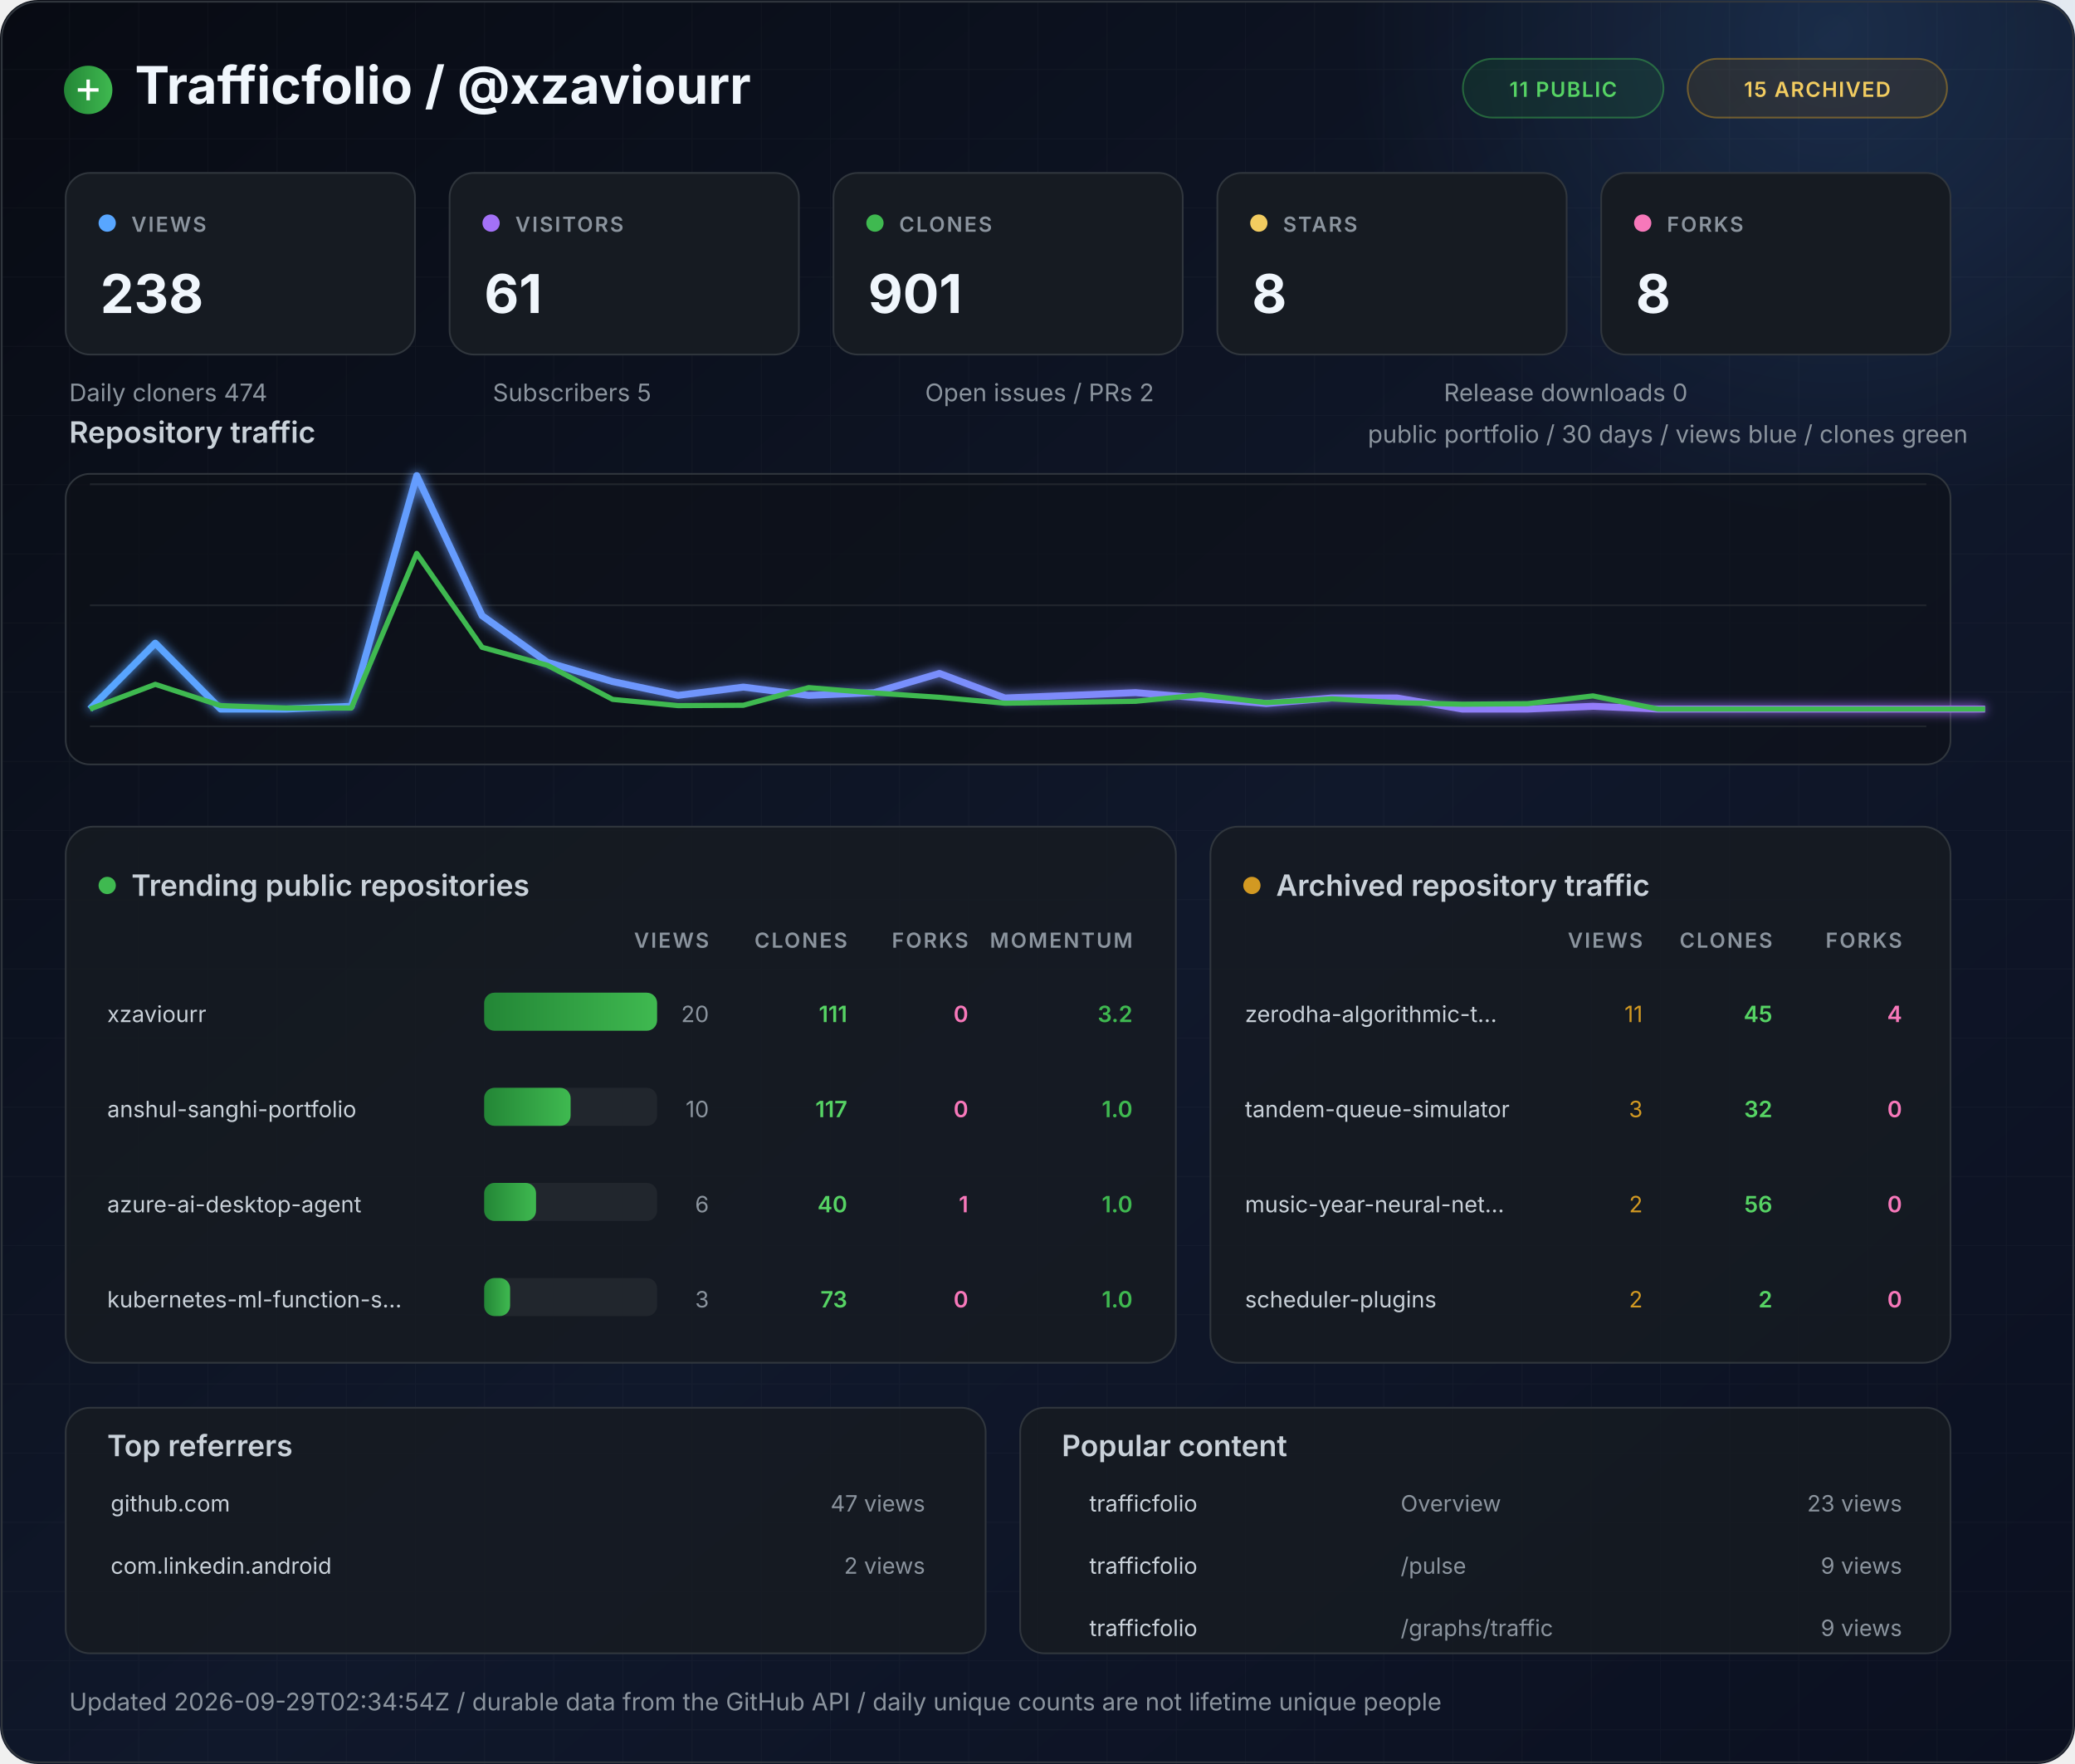
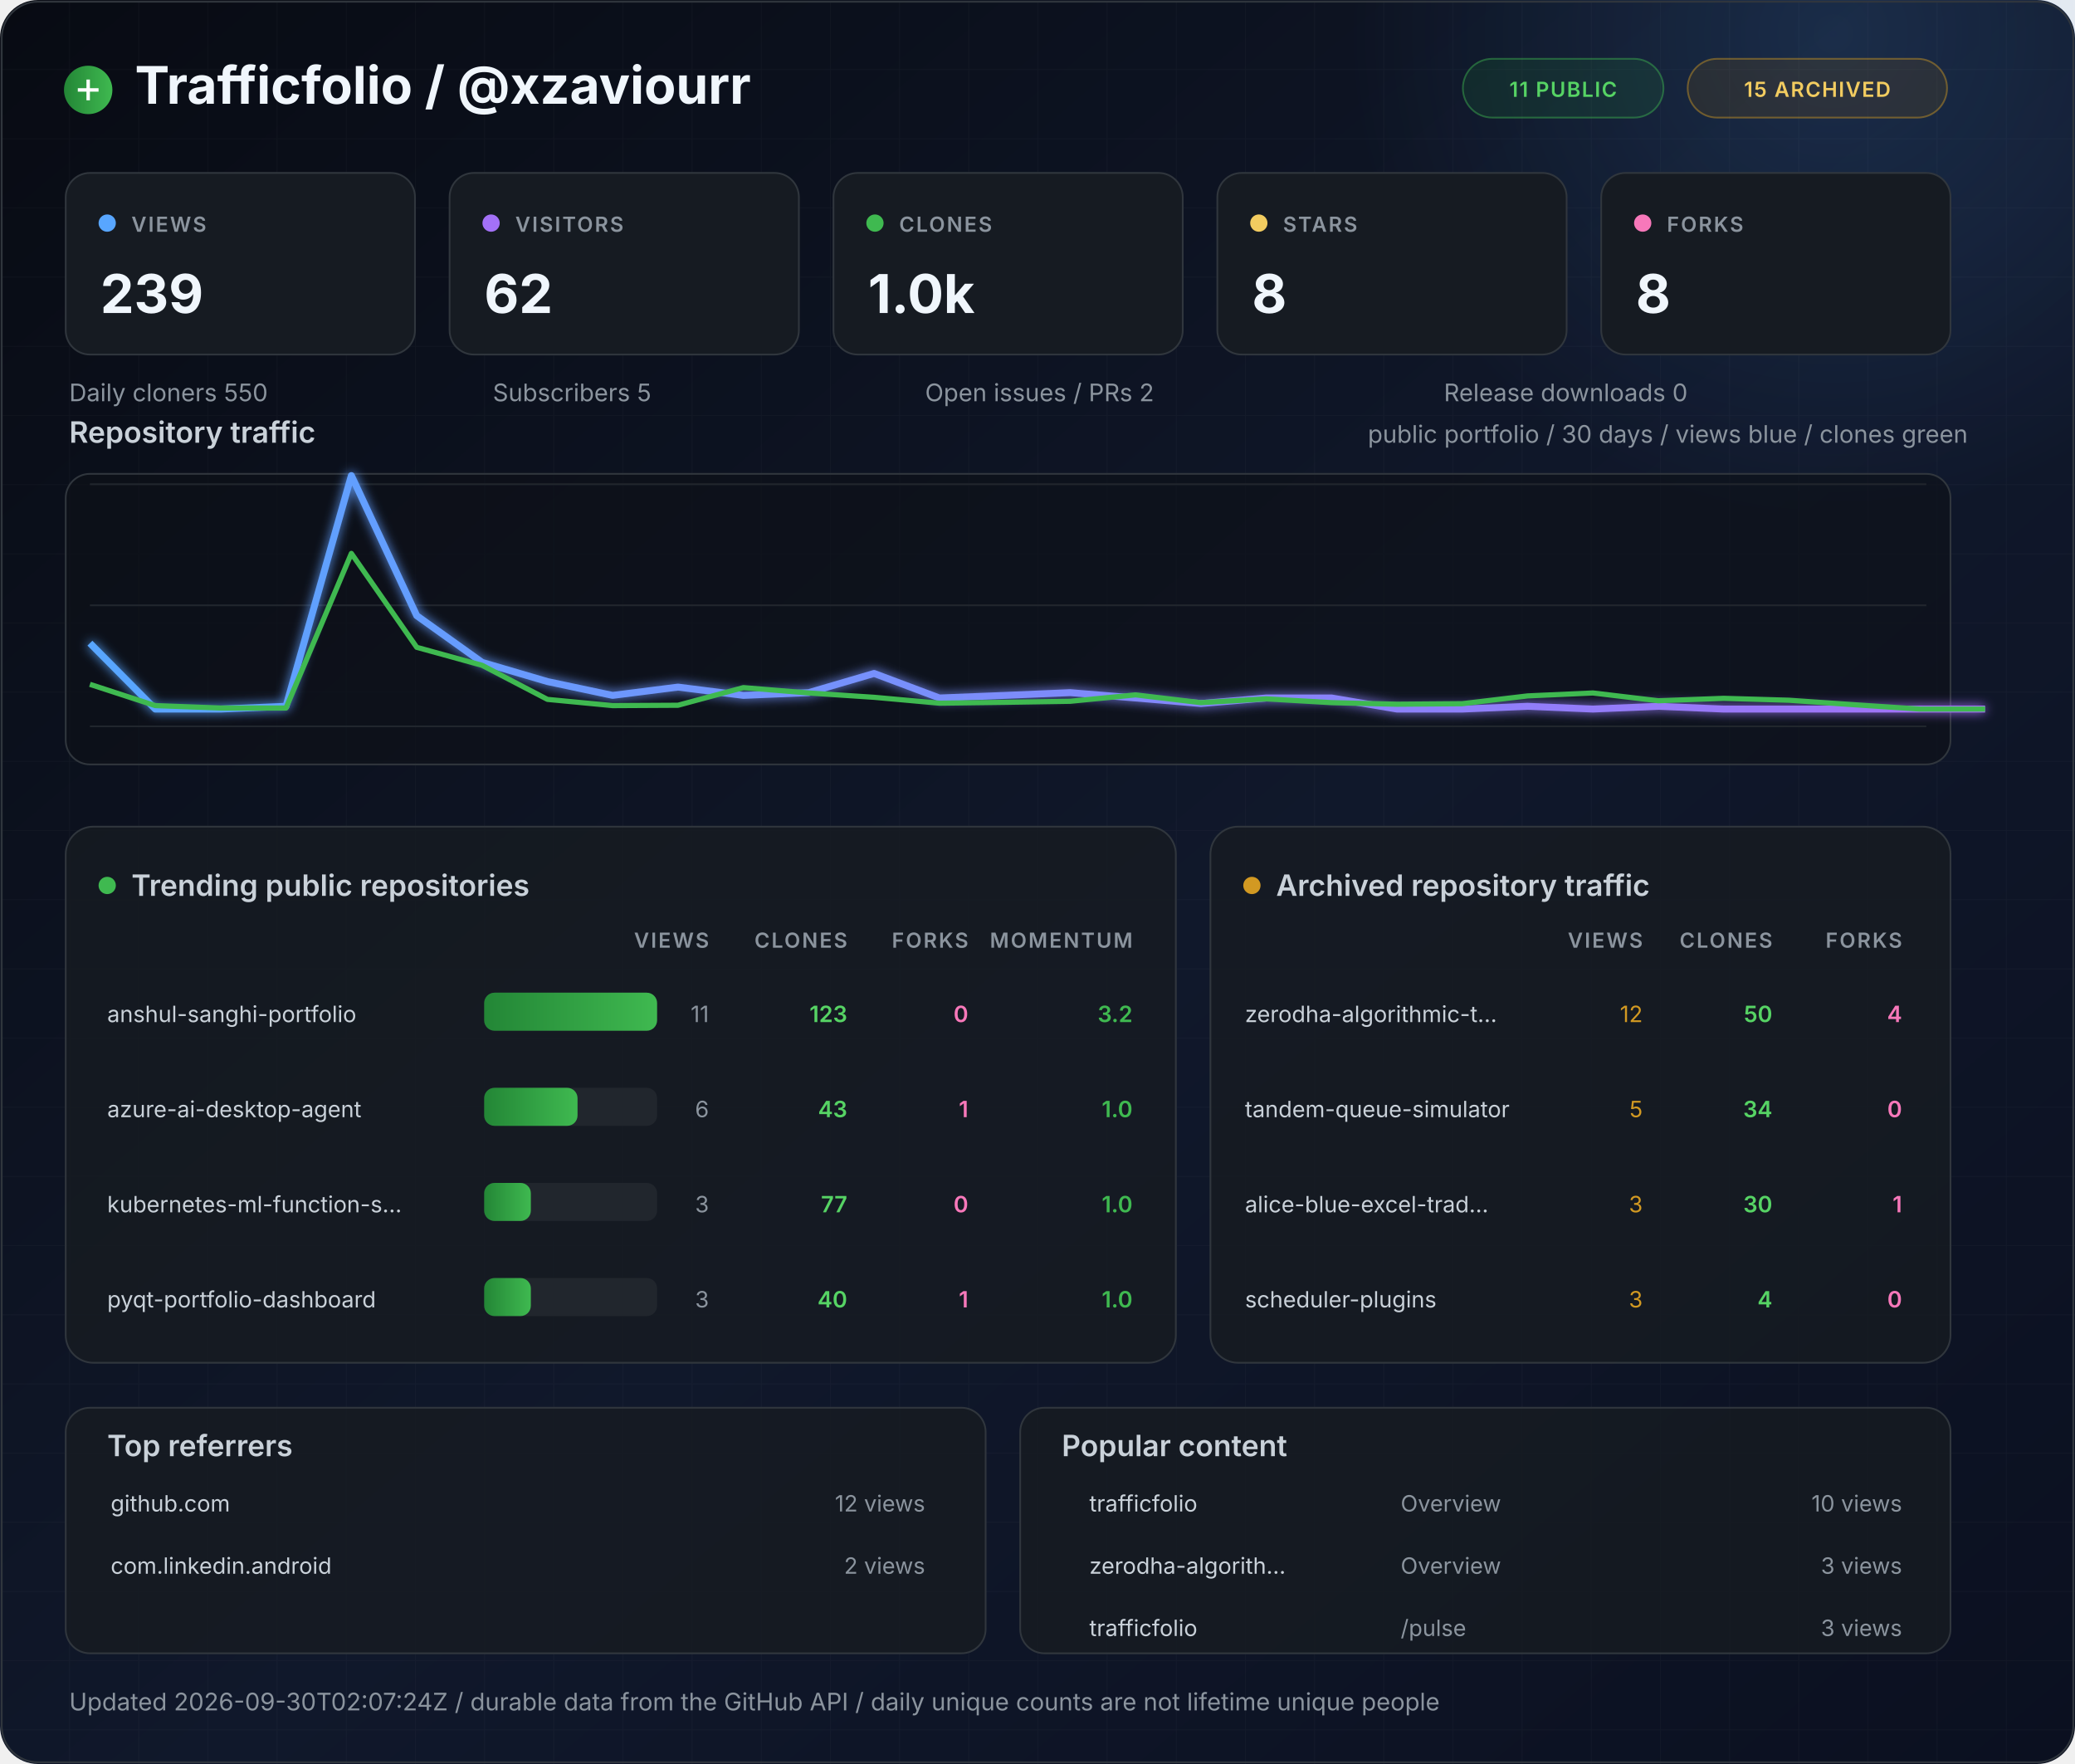
<svg xmlns="http://www.w3.org/2000/svg" width="1200" height="1020" viewBox="0 0 1200 1020" role="img" aria-label="Trafficfolio GitHub analytics dashboard for xzaviourr">
  <defs>
    <linearGradient id="bg" x1="0" y1="0" x2="1" y2="1">
      <stop stop-color="#080b13" />
      <stop offset=".55" stop-color="#10182b" />
      <stop offset="1" stop-color="#0b1020" />
    </linearGradient>
    <linearGradient id="line" x1="0" y1="0" x2="1" y2="0">
      <stop stop-color="#58a6ff" />
      <stop offset="1" stop-color="#a371f7" />
    </linearGradient>
    <linearGradient id="bar" x1="0" y1="0" x2="1" y2="0">
      <stop stop-color="#238636" />
      <stop offset="1" stop-color="#3fb950" />
    </linearGradient>
    <linearGradient id="archiveBar" x1="0" y1="0" x2="1" y2="0">
      <stop stop-color="#9e6a03" />
      <stop offset="1" stop-color="#f2cc60" />
    </linearGradient>
    <radialGradient id="ambient">
      <stop stop-color="#58a6ff" stop-opacity=".16" />
      <stop offset="1" stop-color="#58a6ff" stop-opacity="0" />
    </radialGradient>
    <pattern id="grid" width="40" height="40" patternUnits="userSpaceOnUse">
      <path d="M40 0H0V40" fill="none" stroke="#ffffff" stroke-opacity=".025" />
    </pattern>
    <filter id="glow">
      <feGaussianBlur stdDeviation="3" result="b" />
      <feMerge>
        <feMergeNode in="b" />
        <feMergeNode in="SourceGraphic" />
      </feMerge>
    </filter>
    <style>
    .title{font:750 30px -apple-system,BlinkMacSystemFont,"Segoe UI",sans-serif;fill:#f0f6fc}
    .subtitle{font:14px -apple-system,BlinkMacSystemFont,"Segoe UI",sans-serif;fill:#8b949e}
    .label{font:600 12px -apple-system,BlinkMacSystemFont,"Segoe UI",sans-serif;fill:#8b949e;letter-spacing:1px}
    .metric{font:700 31px -apple-system,BlinkMacSystemFont,"Segoe UI",sans-serif;fill:#f0f6fc}
    .section{font:600 17px -apple-system,BlinkMacSystemFont,"Segoe UI",sans-serif;fill:#c9d1d9}
    .repo,.value,.trend,.archive,.clone,.fork{font:13px -apple-system,BlinkMacSystemFont,"Segoe UI",sans-serif;fill:#c9d1d9}
    .value{fill:#8b949e} .trend{fill:#3fb950;font-weight:600} .archive{fill:#d29922}
    .clone{fill:#56d364;font-weight:600} .fork{fill:#f778ba;font-weight:600}
    .pill{font:600 12px -apple-system,BlinkMacSystemFont,"Segoe UI",sans-serif;letter-spacing:.7px}
  </style>
  </defs>
  <rect width="1200" height="1020" rx="22" fill="url(#bg)" />
  <rect width="1200" height="1020" rx="22" fill="url(#grid)" />
  <circle cx="1060" cy="20" r="280" fill="url(#ambient)" />
  <rect x="1" y="1" width="1198" height="1018" rx="21" fill="none" stroke="#30363d" />
  <circle cx="51" cy="52" r="14" fill="url(#bar)" />
  <path d="M45 52h12M51 46v12" stroke="#fff" stroke-width="2" />
  <text x="78" y="60" class="title">Trafficfolio / @xzaviourr</text>
  <rect x="846" y="34" width="116" height="34" rx="17" fill="#238636" fill-opacity=".16" stroke="#3fb950" stroke-opacity=".45" />
  <text x="904" y="56" text-anchor="middle" class="pill" fill="#56d364">11 PUBLIC</text>
  <rect x="976" y="34" width="150" height="34" rx="17" fill="#9e6a03" fill-opacity=".14" stroke="#d29922" stroke-opacity=".45" />
  <text x="1051" y="56" text-anchor="middle" class="pill" fill="#f2cc60">15 ARCHIVED</text>
  <rect x="38" y="100" width="202" height="105" rx="14" fill="#161b22" stroke="#30363d" />
  <circle cx="62" cy="129" r="5" fill="#58a6ff" />
  <text x="76" y="134" class="label">VIEWS</text>
-   <text x="58" y="181" class="metric">238</text>
+   <text x="58" y="181" class="metric">239</text>
  <rect x="260" y="100" width="202" height="105" rx="14" fill="#161b22" stroke="#30363d" />
  <circle cx="284" cy="129" r="5" fill="#a371f7" />
  <text x="298" y="134" class="label">VISITORS</text>
-   <text x="280" y="181" class="metric">61</text>
+   <text x="280" y="181" class="metric">62</text>
  <rect x="482" y="100" width="202" height="105" rx="14" fill="#161b22" stroke="#30363d" />
  <circle cx="506" cy="129" r="5" fill="#3fb950" />
  <text x="520" y="134" class="label">CLONES</text>
-   <text x="502" y="181" class="metric">901</text>
+   <text x="502" y="181" class="metric">1.0k</text>
  <rect x="704" y="100" width="202" height="105" rx="14" fill="#161b22" stroke="#30363d" />
  <circle cx="728" cy="129" r="5" fill="#f2cc60" />
  <text x="742" y="134" class="label">STARS</text>
  <text x="724" y="181" class="metric">8</text>
  <rect x="926" y="100" width="202" height="105" rx="14" fill="#161b22" stroke="#30363d" />
  <circle cx="950" cy="129" r="5" fill="#f778ba" />
  <text x="964" y="134" class="label">FORKS</text>
  <text x="946" y="181" class="metric">8</text>
-   <text x="40" y="232" class="subtitle">Daily cloners 474</text>
+   <text x="40" y="232" class="subtitle">Daily cloners 550</text>
  <text x="285" y="232" class="subtitle">Subscribers 5</text>
  <text x="535" y="232" class="subtitle">Open issues / PRs 2</text>
  <text x="835" y="232" class="subtitle">Release downloads 0</text>
  <text x="40" y="256" class="section">Repository traffic</text>
  <text x="1138" y="256" text-anchor="end" class="subtitle">public portfolio / 30 days / views blue / clones green</text>
  <rect x="38" y="274" width="1090" height="168" rx="14" fill="#0d1117" fill-opacity=".62" stroke="#30363d" />
  <line x1="52" y1="420" x2="1114" y2="420" stroke="#21262d" />
  <line x1="52" y1="350" x2="1114" y2="350" stroke="#21262d" />
  <line x1="52" y1="280" x2="1114" y2="280" stroke="#21262d" />
-   <polyline points="52.0,410.0 89.8,371.9 127.6,410.0 165.4,410.0 203.2,408.4 241.0,275.0 278.8,356.0 316.6,383.0 354.3,394.1 392.1,402.1 429.9,397.3 467.7,402.1 505.5,400.5 543.3,389.4 581.1,403.6 618.9,402.1 656.7,400.5 694.5,403.6 732.3,406.8 770.1,403.6 807.9,403.6 845.7,410.0 883.4,410.0 921.2,408.4 959.0,410.0 996.8,410.0 1034.6,410.0 1072.4,410.0 1110.2,410.0 1148.0,410.0" fill="none" stroke="url(#line)" stroke-width="4" stroke-linejoin="round" filter="url(#glow)" />
-   <polyline points="52.0,410.0 89.8,395.7 127.6,408.0 165.4,409.4 203.2,409.4 241.0,320.0 278.8,374.3 316.6,384.7 354.3,404.4 392.1,408.0 429.9,407.8 467.7,397.6 505.5,400.7 543.3,403.2 581.1,406.6 618.9,406.1 656.7,405.5 694.5,401.8 732.3,406.3 770.1,404.1 807.9,406.3 845.7,407.2 883.4,406.9 921.2,402.4 959.0,410.0 996.8,410.0 1034.6,410.0 1072.4,410.0 1110.2,410.0 1148.0,410.0" fill="none" stroke="#3fb950" stroke-width="3" stroke-linejoin="round" />
+   <polyline points="52.0,371.9 89.8,410.0 127.6,410.0 165.4,408.4 203.2,275.0 241.0,356.0 278.8,383.0 316.6,394.1 354.3,402.1 392.1,397.3 429.9,402.1 467.7,400.5 505.5,389.4 543.3,403.6 581.1,402.1 618.9,400.5 656.7,403.6 694.5,406.8 732.3,403.6 770.1,403.6 807.9,410.0 845.7,410.0 883.4,408.4 921.2,410.0 959.0,408.4 996.8,410.0 1034.6,410.0 1072.4,410.0 1110.2,410.0 1148.0,410.0" fill="none" stroke="url(#line)" stroke-width="4" stroke-linejoin="round" filter="url(#glow)" />
+   <polyline points="52.0,395.7 89.8,408.0 127.6,409.4 165.4,409.4 203.2,320.0 241.0,374.3 278.8,384.7 316.6,404.4 354.3,408.0 392.1,407.8 429.9,397.6 467.7,400.7 505.5,403.2 543.3,406.6 581.1,406.1 618.9,405.5 656.7,401.8 694.5,406.3 732.3,404.1 770.1,406.3 807.9,407.2 845.7,406.9 883.4,402.4 921.2,400.7 959.0,405.2 996.8,403.8 1034.6,404.9 1072.4,407.5 1110.2,410.0 1148.0,410.0" fill="none" stroke="#3fb950" stroke-width="3" stroke-linejoin="round" />
  <rect x="38" y="478" width="642" height="310" rx="16" fill="#161b22" fill-opacity=".82" stroke="#30363d" />
  <circle cx="62" cy="512" r="5" fill="#3fb950" />
  <text x="76" y="518" class="section">Trending public repositories</text>
  <text x="410" y="548" text-anchor="end" class="label">VIEWS</text>
  <text x="490" y="548" text-anchor="end" class="label">CLONES</text>
  <text x="560" y="548" text-anchor="end" class="label">FORKS</text>
  <text x="655" y="548" text-anchor="end" class="label">MOMENTUM</text>
-   <text x="62" y="591" class="repo">xzaviourr</text>
+   <text x="62" y="591" class="repo">anshul-sanghi-portfolio</text>
  <rect x="280" y="574" width="100" height="22" rx="6" fill="#21262d" />
  <rect x="280" y="574" width="100" height="22" rx="6" fill="url(#bar)" />
-   <text x="410" y="591" text-anchor="end" class="value">20</text>
-   <text x="490" y="591" text-anchor="end" class="clone">111</text>
+   <text x="410" y="591" text-anchor="end" class="value">11</text>
+   <text x="490" y="591" text-anchor="end" class="clone">123</text>
  <text x="560" y="591" text-anchor="end" class="fork">0</text>
  <text x="655" y="591" text-anchor="end" class="trend">3.2</text>
-   <text x="62" y="646" class="repo">anshul-sanghi-portfolio</text>
+   <text x="62" y="646" class="repo">azure-ai-desktop-agent</text>
  <rect x="280" y="629" width="100" height="22" rx="6" fill="#21262d" />
-   <rect x="280" y="629" width="50" height="22" rx="6" fill="url(#bar)" />
-   <text x="410" y="646" text-anchor="end" class="value">10</text>
-   <text x="490" y="646" text-anchor="end" class="clone">117</text>
-   <text x="560" y="646" text-anchor="end" class="fork">0</text>
+   <rect x="280" y="629" width="54" height="22" rx="6" fill="url(#bar)" />
+   <text x="410" y="646" text-anchor="end" class="value">6</text>
+   <text x="490" y="646" text-anchor="end" class="clone">43</text>
+   <text x="560" y="646" text-anchor="end" class="fork">1</text>
  <text x="655" y="646" text-anchor="end" class="trend">1.0</text>
-   <text x="62" y="701" class="repo">azure-ai-desktop-agent</text>
+   <text x="62" y="701" class="repo">kubernetes-ml-function-s...</text>
  <rect x="280" y="684" width="100" height="22" rx="6" fill="#21262d" />
-   <rect x="280" y="684" width="30" height="22" rx="6" fill="url(#bar)" />
-   <text x="410" y="701" text-anchor="end" class="value">6</text>
-   <text x="490" y="701" text-anchor="end" class="clone">40</text>
-   <text x="560" y="701" text-anchor="end" class="fork">1</text>
+   <rect x="280" y="684" width="27" height="22" rx="6" fill="url(#bar)" />
+   <text x="410" y="701" text-anchor="end" class="value">3</text>
+   <text x="490" y="701" text-anchor="end" class="clone">77</text>
+   <text x="560" y="701" text-anchor="end" class="fork">0</text>
  <text x="655" y="701" text-anchor="end" class="trend">1.0</text>
-   <text x="62" y="756" class="repo">kubernetes-ml-function-s...</text>
+   <text x="62" y="756" class="repo">pyqt-portfolio-dashboard</text>
  <rect x="280" y="739" width="100" height="22" rx="6" fill="#21262d" />
-   <rect x="280" y="739" width="15" height="22" rx="6" fill="url(#bar)" />
+   <rect x="280" y="739" width="27" height="22" rx="6" fill="url(#bar)" />
  <text x="410" y="756" text-anchor="end" class="value">3</text>
-   <text x="490" y="756" text-anchor="end" class="clone">73</text>
-   <text x="560" y="756" text-anchor="end" class="fork">0</text>
+   <text x="490" y="756" text-anchor="end" class="clone">40</text>
+   <text x="560" y="756" text-anchor="end" class="fork">1</text>
  <text x="655" y="756" text-anchor="end" class="trend">1.0</text>
  <rect x="700" y="478" width="428" height="310" rx="16" fill="#161b22" fill-opacity=".82" stroke="#30363d" />
  <circle cx="724" cy="512" r="5" fill="#d29922" />
  <text x="738" y="518" class="section">Archived repository traffic</text>
  <text x="950" y="548" text-anchor="end" class="label">VIEWS</text>
  <text x="1025" y="548" text-anchor="end" class="label">CLONES</text>
  <text x="1100" y="548" text-anchor="end" class="label">FORKS</text>
  <text x="720" y="591" class="repo">zerodha-algorithmic-t...</text>
-   <text x="950" y="591" text-anchor="end" class="archive">11</text>
-   <text x="1025" y="591" text-anchor="end" class="clone">45</text>
+   <text x="950" y="591" text-anchor="end" class="archive">12</text>
+   <text x="1025" y="591" text-anchor="end" class="clone">50</text>
  <text x="1100" y="591" text-anchor="end" class="fork">4</text>
  <text x="720" y="646" class="repo">tandem-queue-simulator</text>
-   <text x="950" y="646" text-anchor="end" class="archive">3</text>
-   <text x="1025" y="646" text-anchor="end" class="clone">32</text>
+   <text x="950" y="646" text-anchor="end" class="archive">5</text>
+   <text x="1025" y="646" text-anchor="end" class="clone">34</text>
  <text x="1100" y="646" text-anchor="end" class="fork">0</text>
-   <text x="720" y="701" class="repo">music-year-neural-net...</text>
-   <text x="950" y="701" text-anchor="end" class="archive">2</text>
-   <text x="1025" y="701" text-anchor="end" class="clone">56</text>
-   <text x="1100" y="701" text-anchor="end" class="fork">0</text>
+   <text x="720" y="701" class="repo">alice-blue-excel-trad...</text>
+   <text x="950" y="701" text-anchor="end" class="archive">3</text>
+   <text x="1025" y="701" text-anchor="end" class="clone">30</text>
+   <text x="1100" y="701" text-anchor="end" class="fork">1</text>
  <text x="720" y="756" class="repo">scheduler-plugins</text>
-   <text x="950" y="756" text-anchor="end" class="archive">2</text>
-   <text x="1025" y="756" text-anchor="end" class="clone">2</text>
+   <text x="950" y="756" text-anchor="end" class="archive">3</text>
+   <text x="1025" y="756" text-anchor="end" class="clone">4</text>
  <text x="1100" y="756" text-anchor="end" class="fork">0</text>
  <rect x="38" y="814" width="532" height="142" rx="14" fill="#161b22" fill-opacity=".82" stroke="#30363d" />
  <text x="62" y="842" class="section">Top referrers</text>
  <text x="64" y="874" class="repo">github.com</text>
-   <text x="535" y="874" text-anchor="end" class="value">47 views</text>
+   <text x="535" y="874" text-anchor="end" class="value">12 views</text>
  <text x="64" y="910" class="repo">com.linkedin.android</text>
  <text x="535" y="910" text-anchor="end" class="value">2 views</text>
  <rect x="590" y="814" width="538" height="142" rx="14" fill="#161b22" fill-opacity=".82" stroke="#30363d" />
  <text x="614" y="842" class="section">Popular content</text>
  <text x="630" y="874" class="repo">trafficfolio</text>
  <text x="810" y="874" class="value">Overview</text>
-   <text x="1100" y="874" text-anchor="end" class="value">23 views</text>
-   <text x="630" y="910" class="repo">trafficfolio</text>
-   <text x="810" y="910" class="value">/pulse</text>
-   <text x="1100" y="910" text-anchor="end" class="value">9 views</text>
+   <text x="1100" y="874" text-anchor="end" class="value">10 views</text>
+   <text x="630" y="910" class="repo">zerodha-algorith...</text>
+   <text x="810" y="910" class="value">Overview</text>
+   <text x="1100" y="910" text-anchor="end" class="value">3 views</text>
  <text x="630" y="946" class="repo">trafficfolio</text>
-   <text x="810" y="946" class="value">/graphs/traffic</text>
-   <text x="1100" y="946" text-anchor="end" class="value">9 views</text>
-   <text x="40" y="989" class="subtitle">Updated 2026-09-29T02:34:54Z / durable data from the GitHub API / daily unique counts are not lifetime unique people</text>
+   <text x="810" y="946" class="value">/pulse</text>
+   <text x="1100" y="946" text-anchor="end" class="value">3 views</text>
+   <text x="40" y="989" class="subtitle">Updated 2026-09-30T02:07:24Z / durable data from the GitHub API / daily unique counts are not lifetime unique people</text>
</svg>
